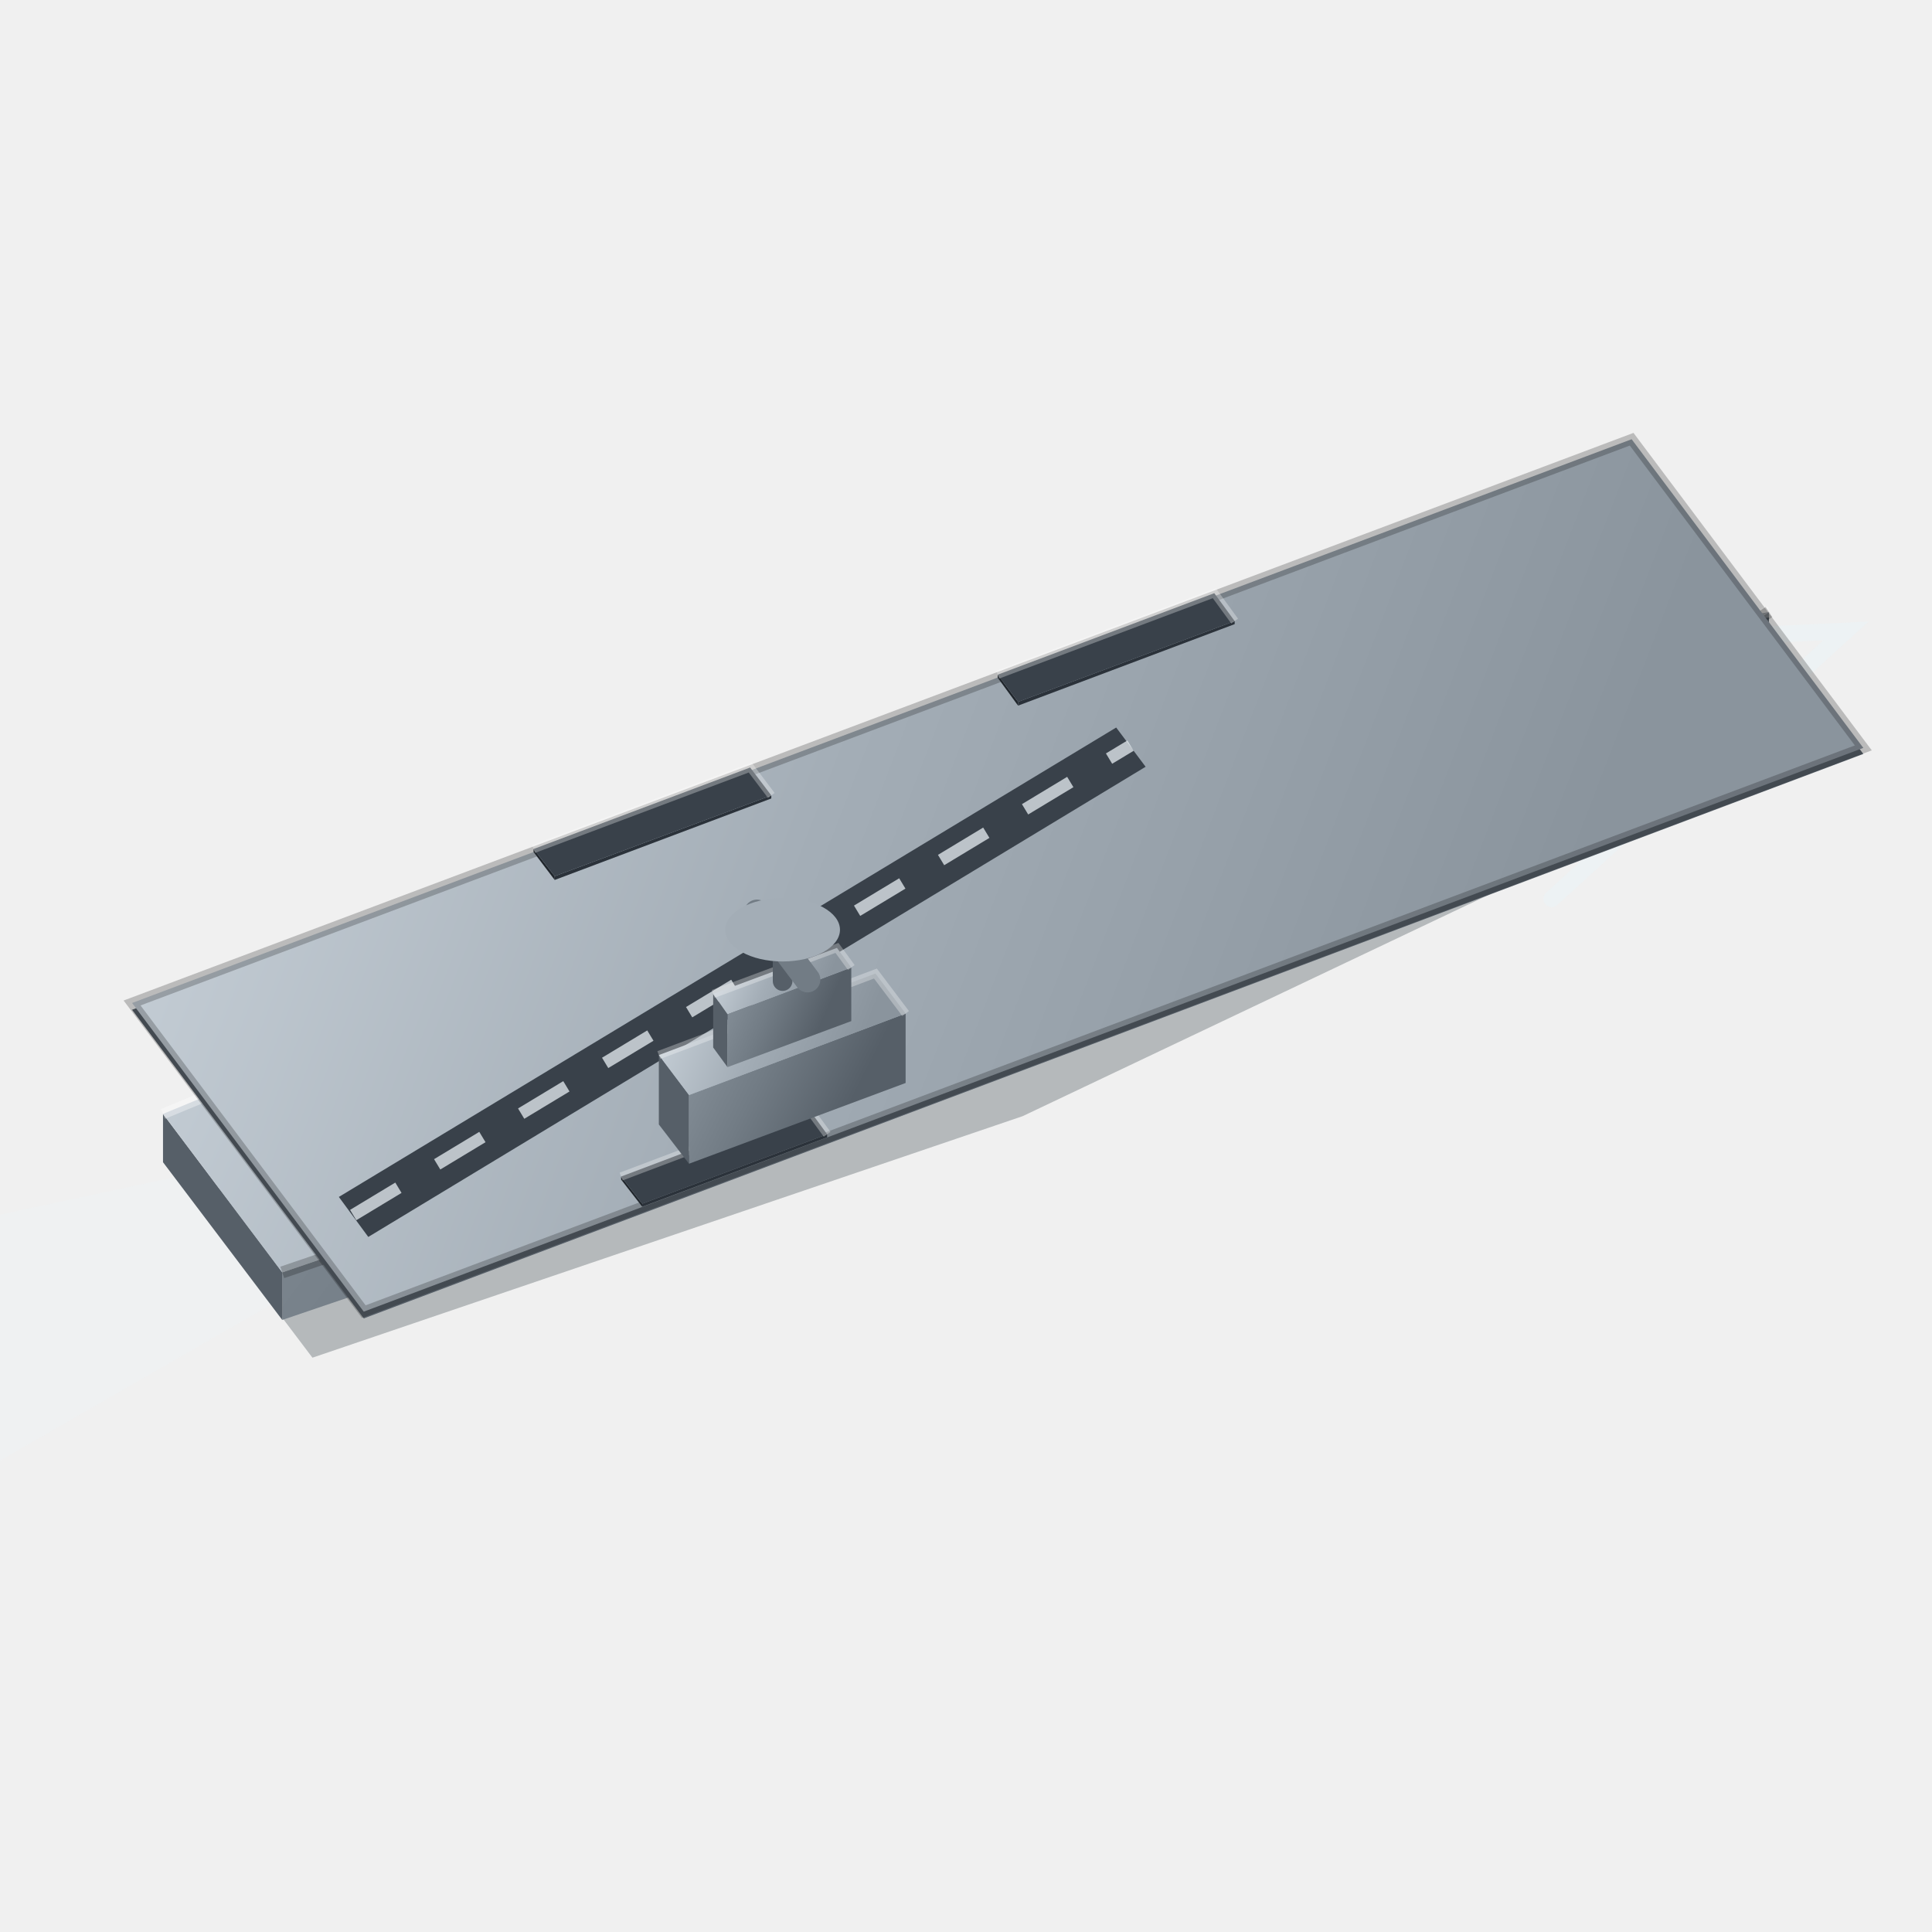
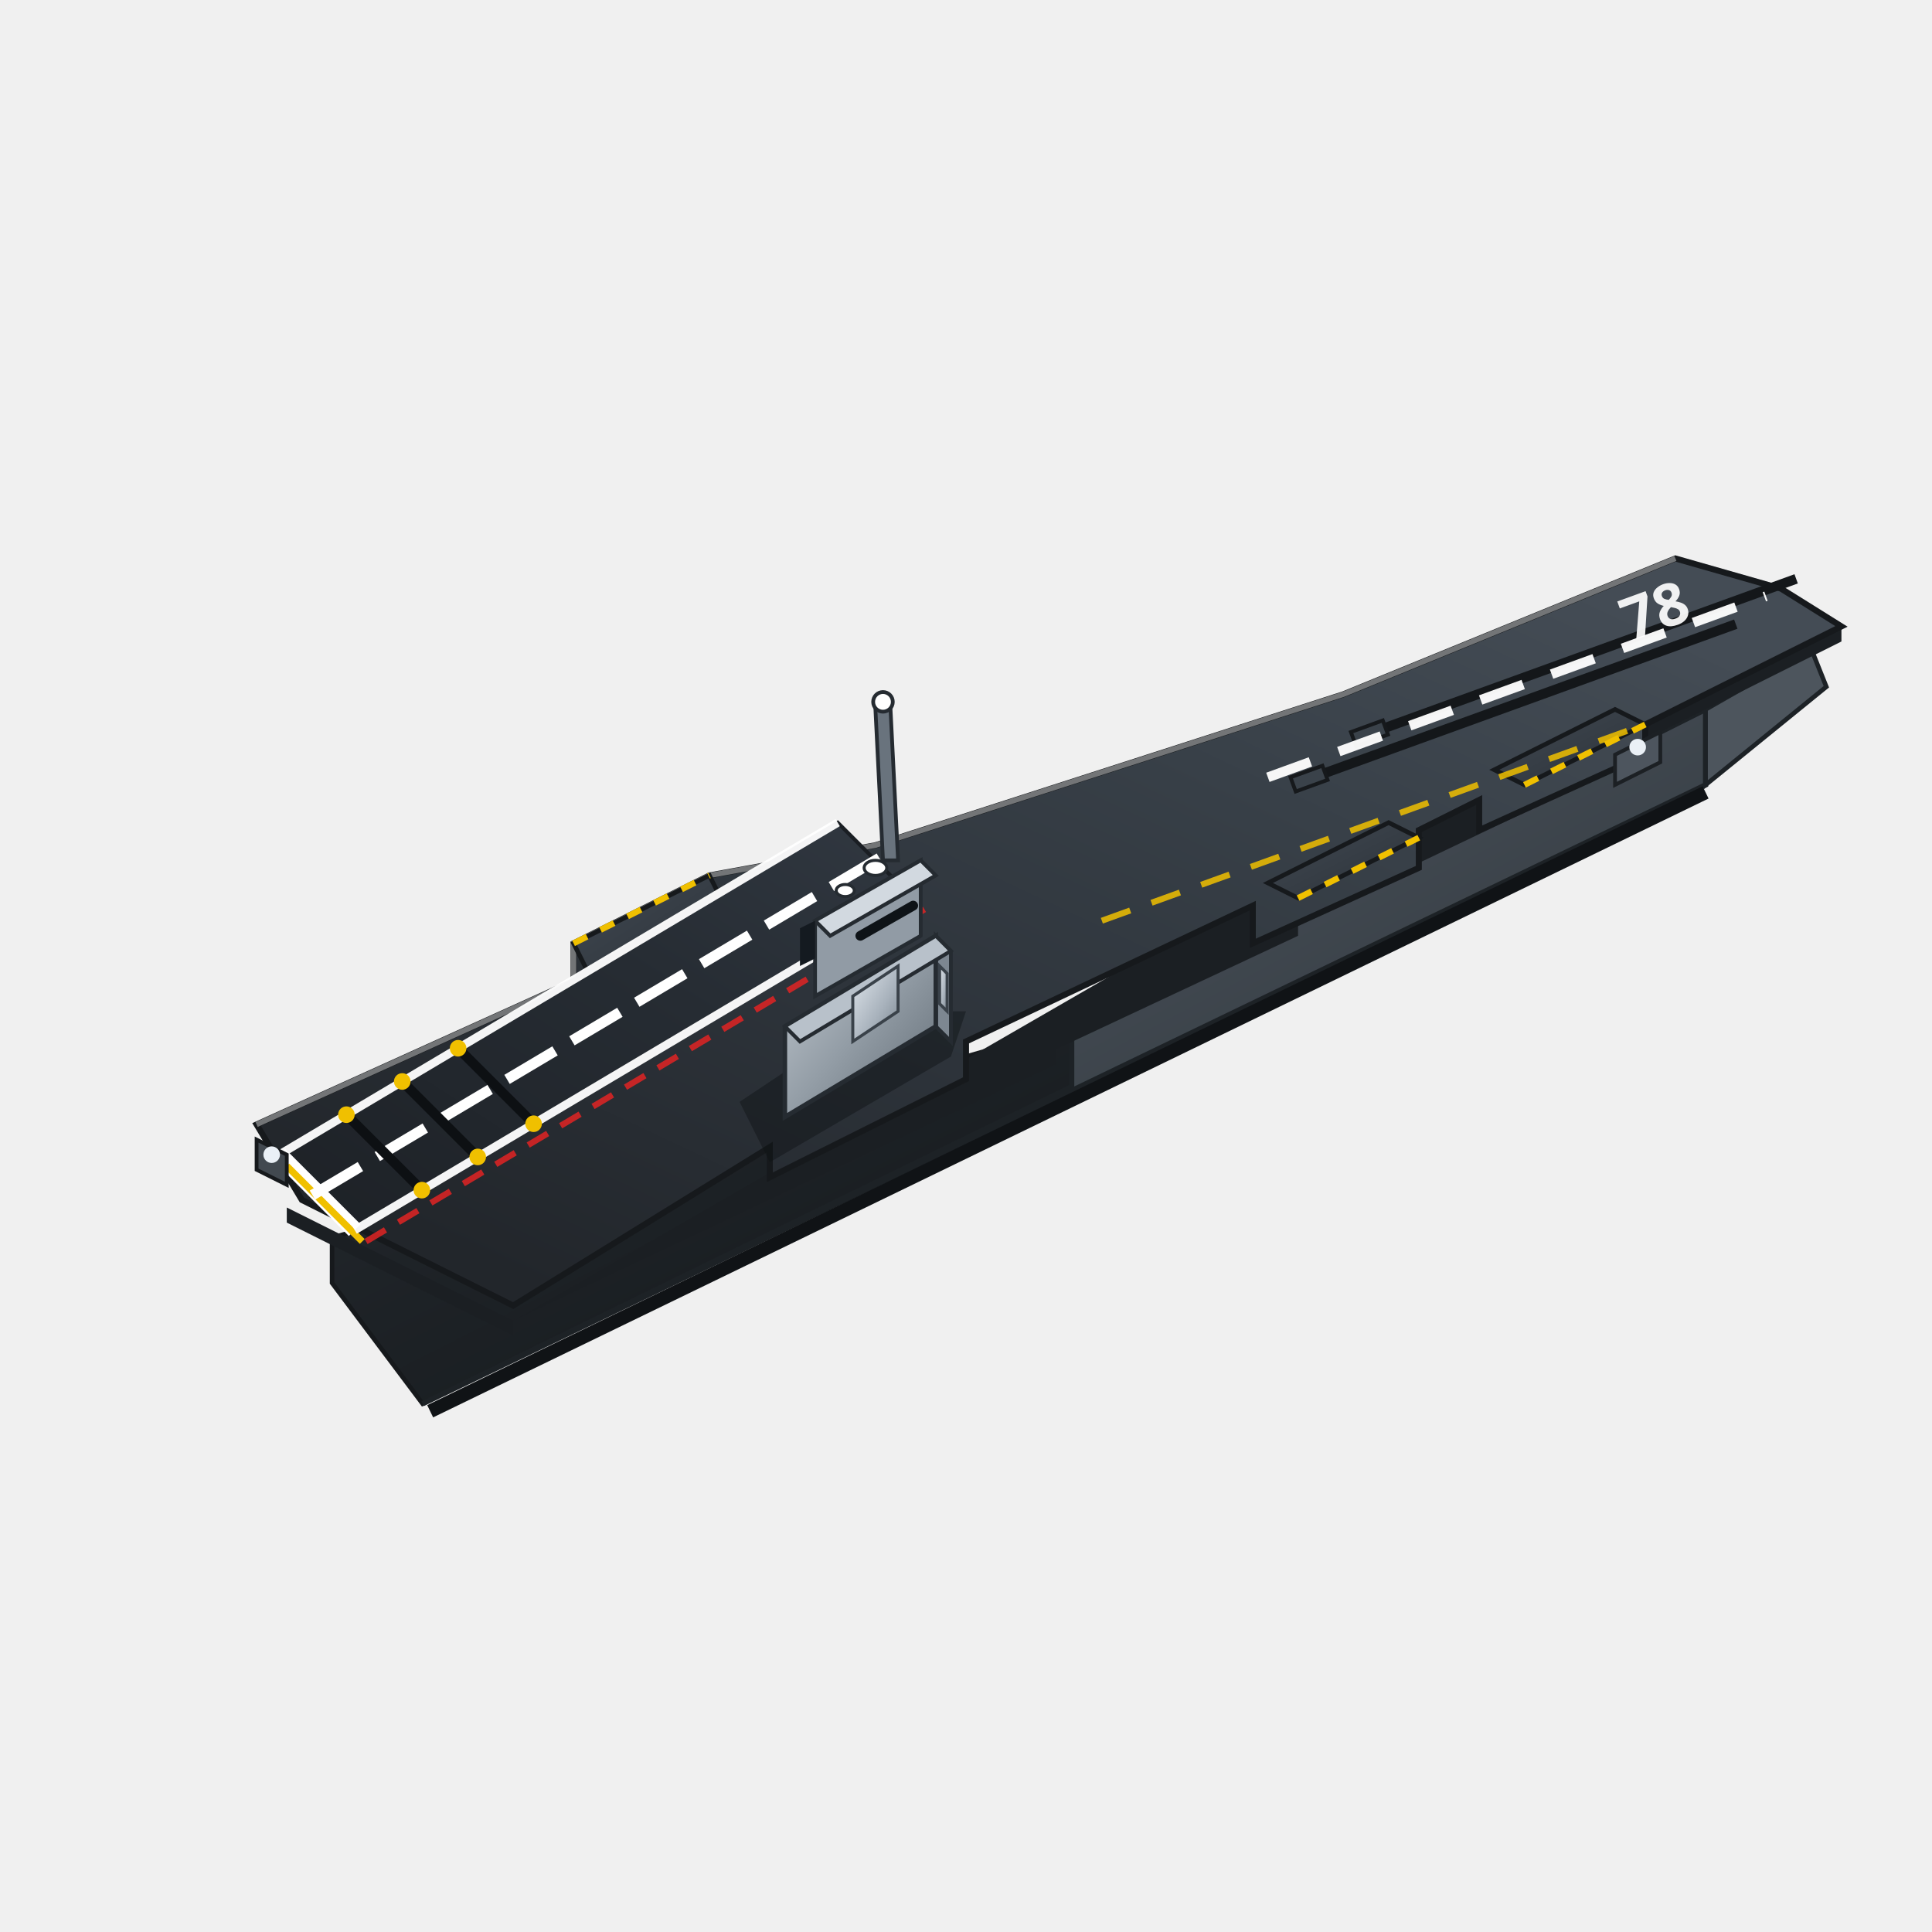
<svg xmlns="http://www.w3.org/2000/svg" viewBox="0 0 256 256">
  <defs>
-     <linearGradient id="g-deck" x1="0.12" y1="0" x2="0.9" y2="0.15">
-       <stop offset="0" stop-color="#c3ccd4" />
-       <stop offset="0.45" stop-color="#a3adb6" />
-       <stop offset="1" stop-color="#8a949d" />
+     <linearGradient id="ford-deck-asphalt" x1="0.1" y1="0.9" x2="0.9" y2="0.1">
+       <stop offset="0%" stop-color="#22262b" />
+       <stop offset="35%" stop-color="#2d333a" />
+       <stop offset="70%" stop-color="#384048" />
+       <stop offset="100%" stop-color="#444c55" />
    </linearGradient>
-     <linearGradient id="g-side" x1="0" y1="0" x2="0.85" y2="0.3">
-       <stop offset="0" stop-color="#8a949d" />
-       <stop offset="0.5" stop-color="#727c85" />
-       <stop offset="1" stop-color="#565f68" />
+     <linearGradient id="ford-hull" x1="0" y1="0" x2="0.8" y2="0.8">
+       <stop offset="0%" stop-color="#58616a" />
+       <stop offset="50%" stop-color="#444c54" />
+       <stop offset="100%" stop-color="#2f353b" />
    </linearGradient>
-     <linearGradient id="g-metal" x1="0" y1="0" x2="0.3" y2="1">
-       <stop offset="0" stop-color="#dfe5ea" />
-       <stop offset="0.5" stop-color="#9aa4ad" />
-       <stop offset="1" stop-color="#5d666e" />
+     <linearGradient id="ford-hull-dark" x1="0" y1="0" x2="1" y2="1">
+       <stop offset="0%" stop-color="#24292e" />
+       <stop offset="100%" stop-color="#14181b" />
+     </linearGradient>
+     <linearGradient id="ford-island-facet" x1="0" y1="0" x2="1" y2="1">
+       <stop offset="0%" stop-color="#c4cbd2" />
+       <stop offset="50%" stop-color="#939da6" />
+       <stop offset="100%" stop-color="#606a73" />
+     </linearGradient>
+     <linearGradient id="ford-radar-panel" x1="0" y1="0" x2="1" y2="1">
+       <stop offset="0%" stop-color="#e2e8ee" />
+       <stop offset="60%" stop-color="#a8b2bc" />
+       <stop offset="100%" stop-color="#7a858f" />
+     </linearGradient>
+     <linearGradient id="ford-elevator" x1="0" y1="0" x2="1" y2="1">
+       <stop offset="0%" stop-color="#414952" />
+       <stop offset="100%" stop-color="#2c3239" />
+     </linearGradient>
+     <linearGradient id="ford-landing-strip" x1="0" y1="1" x2="1" y2="0">
+       <stop offset="0%" stop-color="#1d2126" />
+       <stop offset="60%" stop-color="#262c33" />
+       <stop offset="100%" stop-color="#313841" />
    </linearGradient>
  </defs>
-   <path d="M21.6 154.0 L37.4 174.9 L131.5 142.9 L199.3 110.7 L234.4 87.4 L187.5 95.0 L111.8 116.7 Z" fill="#0a1a22" opacity="0.26" transform="translate(4,5)" />
-   <path d="M27.7 155.0 L39.5 170.8 L-0.8 194.0 L-22.1 165.7 Z" fill="#eaf4f9" opacity="0.20" />
-   <path d="M205.6 119.1 L244.6 83.6 L181.2 86.6" fill="none" stroke="#eaf4f9" stroke-opacity="0.5" stroke-width="2.2" stroke-linecap="round" />
-   <path d="M37.4 174.9 L131.5 142.9 L199.3 110.7 L234.4 87.4 L234.4 81.1 L199.3 104.3 L131.5 136.5 L37.4 168.6 Z" fill="url(#g-side)" />
-   <path d="M21.6 154.0 L37.4 174.9 L37.4 168.6 L21.6 147.6 Z" fill="#565f68" />
-   <path d="M21.6 147.6 L37.4 168.6 L131.5 136.5 L199.3 104.3 L234.4 81.1 L187.5 88.6 L111.8 110.3 Z" fill="url(#g-deck)" />
-   <path d="M21.6 147.6 L111.8 110.3 L187.5 88.6 L234.4 81.1" fill="none" stroke="#ffffff" stroke-opacity="0.35" stroke-width="1.4" />
-   <path d="M37.4 168.6 L131.5 136.5 L199.3 104.3 L234.4 81.1" fill="none" stroke="#000000" stroke-opacity="0.22" stroke-width="1.6" />
-   <path d="M17.5 133.8 L216.2 59.1 L246.9 99.9 L48.2 174.7 Z" fill="#565f68" />
-   <path d="M17.5 132.9 L216.2 58.2 L246.9 99.1 L48.2 173.8 Z" fill="url(#g-deck)" />
-   <path d="M17.5 132.9 L216.2 58.2 L246.9 99.1 L48.2 173.8 Z" fill="none" stroke="#000000" stroke-opacity="0.22" stroke-width="1.4" />
-   <path d="M44.9 158.6 L147.9 96.4 L151.8 101.6 L48.8 163.9 Z" fill="#39414a" />
-   <path d="M46.8 161.0 L149.8 98.8" fill="none" stroke="#e8eef2" stroke-opacity="0.75" stroke-width="1.6" stroke-dasharray="7 6" />
-   <path d="M70.7 112.9 L73.5 116.6 L73.5 116.1 L70.7 112.5 Z" fill="#20262c" />
-   <path d="M73.5 116.6 L102.2 105.8 L102.2 105.4 L73.5 116.1 Z" fill="#2b323a" />
-   <path d="M70.7 112.5 L99.4 101.7 L102.2 105.4 L73.5 116.1 Z" fill="#39414a" />
-   <path d="M70.7 112.5 L99.4 101.7 L102.2 105.4" fill="none" stroke="#ffffff" stroke-opacity="0.30" stroke-width="1.1" />
-   <path d="M132.2 89.8 L134.9 93.5 L134.9 93.0 L132.2 89.4 Z" fill="#20262c" />
-   <path d="M134.9 93.5 L163.6 82.7 L163.6 82.3 L134.9 93.0 Z" fill="#2b323a" />
-   <path d="M132.2 89.4 L160.9 78.6 L163.6 82.3 L134.9 93.0 Z" fill="#39414a" />
-   <path d="M132.2 89.4 L160.9 78.6 L163.6 82.3" fill="none" stroke="#ffffff" stroke-opacity="0.30" stroke-width="1.1" />
-   <path d="M82.3 156.3 L85.1 159.9 L85.1 159.5 L82.3 155.9 Z" fill="#20262c" />
-   <path d="M85.1 159.9 L109.6 150.7 L109.6 150.3 L85.1 159.5 Z" fill="#2b323a" />
-   <path d="M82.3 155.9 L106.9 146.6 L109.6 150.3 L85.1 159.5 Z" fill="#39414a" />
-   <path d="M82.3 155.9 L106.9 146.6 L109.6 150.3" fill="none" stroke="#ffffff" stroke-opacity="0.30" stroke-width="1.1" />
-   <path d="M87.3 149.0 L91.3 154.2 L91.3 145.1 L87.3 139.8 Z" fill="#565f68" />
-   <path d="M91.3 154.2 L120.0 143.5 L120.0 134.3 L91.3 145.1 Z" fill="url(#g-side)" />
-   <path d="M87.3 139.8 L116.0 129.0 L120.0 134.3 L91.3 145.1 Z" fill="url(#g-deck)" />
-   <path d="M87.3 139.8 L116.0 129.0 L120.0 134.3" fill="none" stroke="#ffffff" stroke-opacity="0.30" stroke-width="1.1" />
-   <path d="M94.5 138.8 L96.4 141.4 L96.4 134.4 L94.5 131.7 Z" fill="#565f68" />
-   <path d="M96.4 141.4 L112.8 135.3 L112.8 128.2 L96.4 134.4 Z" fill="url(#g-side)" />
-   <path d="M94.5 131.7 L110.9 125.6 L112.8 128.2 L96.4 134.4 Z" fill="url(#g-deck)" />
-   <path d="M94.5 131.7 L110.9 125.6 L112.8 128.2" fill="none" stroke="#ffffff" stroke-opacity="0.30" stroke-width="1.1" />
-   <path d="M103.7 130.0 L103.7 121.5" fill="none" stroke="#565f68" stroke-width="2.6" stroke-linecap="round" />
-   <path d="M100.3 120.9 L107.0 129.8" fill="none" stroke="#727c85" stroke-width="3.4" stroke-linecap="round" />
-   <ellipse cx="103.7" cy="123.2" rx="7.6" ry="4.2" fill="#a3adb6" />
+   <polygon points="44,170 56,186 142,144 142,136 44,164" fill="url(#ford-hull-dark)" stroke="#16191c" stroke-width="0.6" />
+   <polygon points="56,186 226,104 226,94 142,136 142,144" fill="url(#ford-hull)" stroke="#1d2226" stroke-width="0.7" />
+   <line x1="57" y1="187" x2="226" y2="105" stroke="#101316" stroke-width="1.8" />
+   <polygon points="226,94 240,86 242,91 226,104" fill="#4d555d" stroke="#1d2226" stroke-width="0.6" />
+   <polygon points="     236,78 244,83 244,85 236,80     244,85 218,98 218,100 244,85     218,100 172,122 172,124 218,100     172,124 140,139 140,141 172,124     140,141 68,175 68,177 140,141     68,177 38,162 38,160 68,175   " fill="#1b1f23" />
+   <polygon id="ford-flight-deck" points="     236,78     244,83     218,96     218,100     196,110     196,106     188,110     188,115     166,125     166,120     128,138     128,143     102,156     102,152     68,173     40,159     34,149     76,130     76,125     94,116     116,112     178,92     222,74   " fill="url(#ford-deck-asphalt)" stroke="#16191c" stroke-width="0.8" />
+   <polyline points="222,74 178,92 116,112 94,116 76,125 76,130 34,149" fill="none" stroke="#ffffff" stroke-width="0.7" stroke-opacity="0.4" />
+   <polygon points="218,96 202,104 198,102 214,94" fill="url(#ford-elevator)" stroke="#16191c" stroke-width="0.6" />
+   <polygon points="188,111 172,119 168,117 184,109" fill="url(#ford-elevator)" stroke="#16191c" stroke-width="0.6" />
+   <polygon points="76,125 94,116 96,120 78,129" fill="url(#ford-elevator)" stroke="#16191c" stroke-width="0.6" />
+   <line x1="202" y1="104" x2="218" y2="96" stroke="#f0c000" stroke-width="0.8" stroke-dasharray="2 2" />
+   <line x1="172" y1="119" x2="188" y2="111" stroke="#f0c000" stroke-width="0.8" stroke-dasharray="2 2" />
+   <line x1="76" y1="125" x2="94" y2="116" stroke="#f0c000" stroke-width="0.8" stroke-dasharray="2 2" />
+   <polygon points="37,153 111,109 121,119 47,163" fill="url(#ford-landing-strip)" stroke="#1a1e23" stroke-width="0.5" />
+   <line x1="37" y1="153" x2="47" y2="163" stroke="#ffffff" stroke-width="2.2" stroke-linecap="butt" />
+   <line x1="38" y1="154.5" x2="48" y2="164.5" stroke="#f0c000" stroke-width="0.9" stroke-linecap="butt" />
+   <line x1="37" y1="153" x2="111" y2="109" stroke="#ffffff" stroke-width="1.1" stroke-opacity="0.95" />
+   <line x1="47" y1="163" x2="121" y2="119" stroke="#ffffff" stroke-width="1.1" stroke-opacity="0.95" />
+   <line x1="48.5" y1="164.5" x2="122.5" y2="120.5" stroke="#e02424" stroke-width="0.8" stroke-dasharray="3 2" stroke-opacity="0.85" />
+   <line x1="42" y1="158" x2="116" y2="114" stroke="#ffffff" stroke-width="1.4" stroke-dasharray="6 4" stroke-linecap="square" />
+   <line x1="45.9" y1="147.7" x2="55.9" y2="157.7" stroke="#0d1013" stroke-width="1.3" />
+   <circle cx="45.9" cy="147.7" r="1.1" fill="#f0c000" />
+   <circle cx="55.9" cy="157.7" r="1.1" fill="#f0c000" />
+   <line x1="53.3" y1="143.3" x2="63.3" y2="153.3" stroke="#0d1013" stroke-width="1.3" />
+   <circle cx="53.3" cy="143.3" r="1.1" fill="#f0c000" />
+   <circle cx="63.3" cy="153.3" r="1.1" fill="#f0c000" />
+   <line x1="60.7" y1="138.9" x2="70.7" y2="148.9" stroke="#0d1013" stroke-width="1.3" />
+   <circle cx="60.7" cy="138.9" r="1.1" fill="#f0c000" />
+   <circle cx="70.7" cy="148.9" r="1.1" fill="#f0c000" />
+   <line x1="174" y1="103" x2="230" y2="82.7" stroke="#14171a" stroke-width="1.3" />
+   <rect x="171" y="103" width="4.5" height="2" transform="rotate(-20 171 103)" fill="#3a424a" stroke="#16191c" stroke-width="0.5" />
+   <line x1="182" y1="97" x2="238" y2="76.7" stroke="#14171a" stroke-width="1.3" />
+   <rect x="179" y="97" width="4.5" height="2" transform="rotate(-20 179 97)" fill="#3a424a" stroke="#16191c" stroke-width="0.5" />
+   <line x1="168" y1="103" x2="234" y2="79" stroke="#ffffff" stroke-width="1.3" stroke-dasharray="6 4" stroke-opacity="0.95" />
+   <line x1="146" y1="122" x2="216" y2="96.7" stroke="#f0c000" stroke-width="0.8" stroke-dasharray="4 3" stroke-opacity="0.85" />
+   <g transform="translate(216, 85) rotate(-20) scale(0.65)" fill="#ffffff" fill-opacity="0.92" font-family="'Arial Black', Impact, sans-serif" font-weight="900" font-size="12">
+     <text x="0" y="0">78</text>
+   </g>
+   <polygon points="102,154 126,140 128,134 116,134 98,146" fill="#0d1114" opacity="0.45" />
+   <polygon points="124,136 126,138 126,126 124,124" fill="#7d8791" stroke="#252b31" stroke-width="0.5" />
+   <polygon points="124,136 104,148 104,136 124,124" fill="url(#ford-island-facet)" stroke="#252b31" stroke-width="0.6" />
+   <polygon points="124,124 126,126 106,138 104,136" fill="#b8c1ca" stroke="#252b31" stroke-width="0.5" />
+   <polygon points="122,124 108,132 108,122 122,114" fill="#919ba5" stroke="#252b31" stroke-width="0.5" />
+   <polygon points="122,114 124,116 110,124 108,122" fill="#d2d9e0" stroke="#252b31" stroke-width="0.5" />
+   <line x1="121" y1="120" x2="114" y2="124" stroke="#0e1317" stroke-width="1.3" stroke-linecap="round" />
+   <polygon points="108,127 106,128 106,123 108,122" fill="#141a20" />
+   <polygon points="124.5,133 125.5,134 125.5,129 124.5,128" fill="url(#ford-radar-panel)" stroke="#3a424a" stroke-width="0.4" />
+   <polygon points="119,134 113,138 113,132 119,128" fill="url(#ford-radar-panel)" stroke="#3a424a" stroke-width="0.4" />
+   <polygon points="117,114 119,114 118,94 116,94" fill="#69737d" stroke="#252b31" stroke-width="0.5" />
+   <circle cx="117" cy="93" r="1.3" fill="#ffffff" stroke="#252b31" stroke-width="0.5" />
+   <ellipse cx="116" cy="115" rx="1.5" ry="1" fill="#ffffff" stroke="#252b31" stroke-width="0.4" />
+   <ellipse cx="112" cy="118" rx="1.2" ry="0.8" fill="#ffffff" stroke="#252b31" stroke-width="0.4" />
+   <polygon points="214,100 220,97 220,101 214,104" fill="#4d555e" stroke="#1c2024" stroke-width="0.5" />
+   <circle cx="217" cy="99" r="1.1" fill="#eaf0f6" />
+   <polygon points="34,151 38,153 38,157 34,155" fill="#424950" stroke="#16191c" stroke-width="0.5" />
+   <circle cx="36" cy="153" r="1.1" fill="#eaf0f6" />
</svg>
